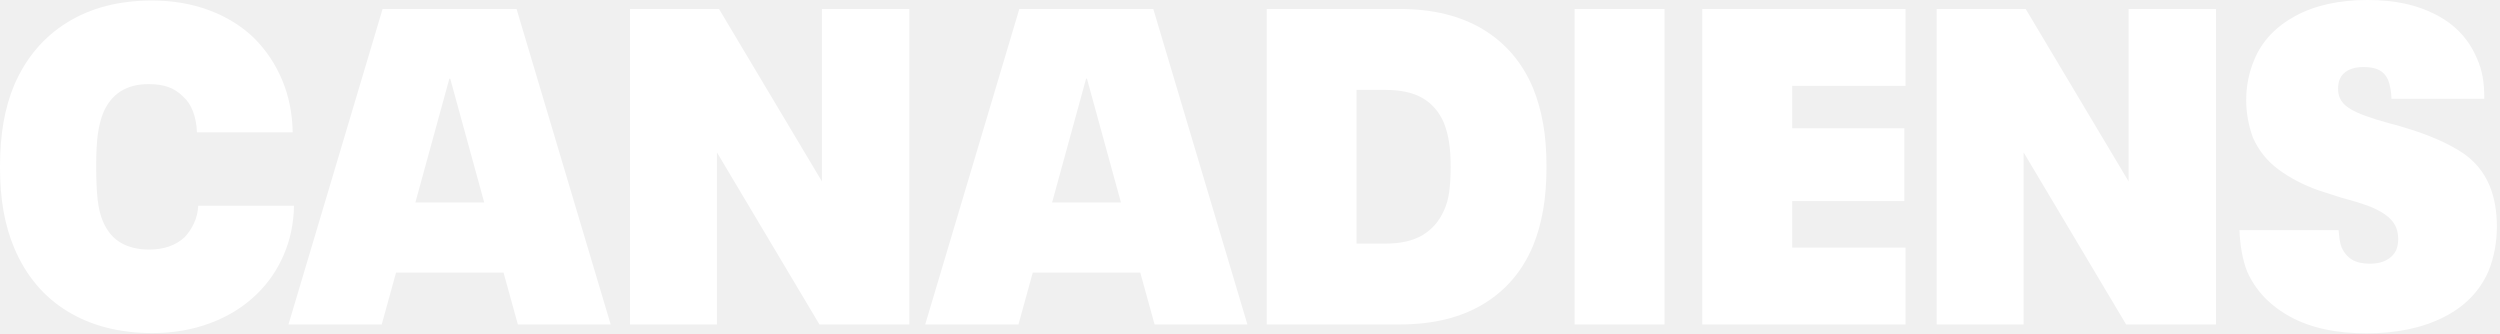
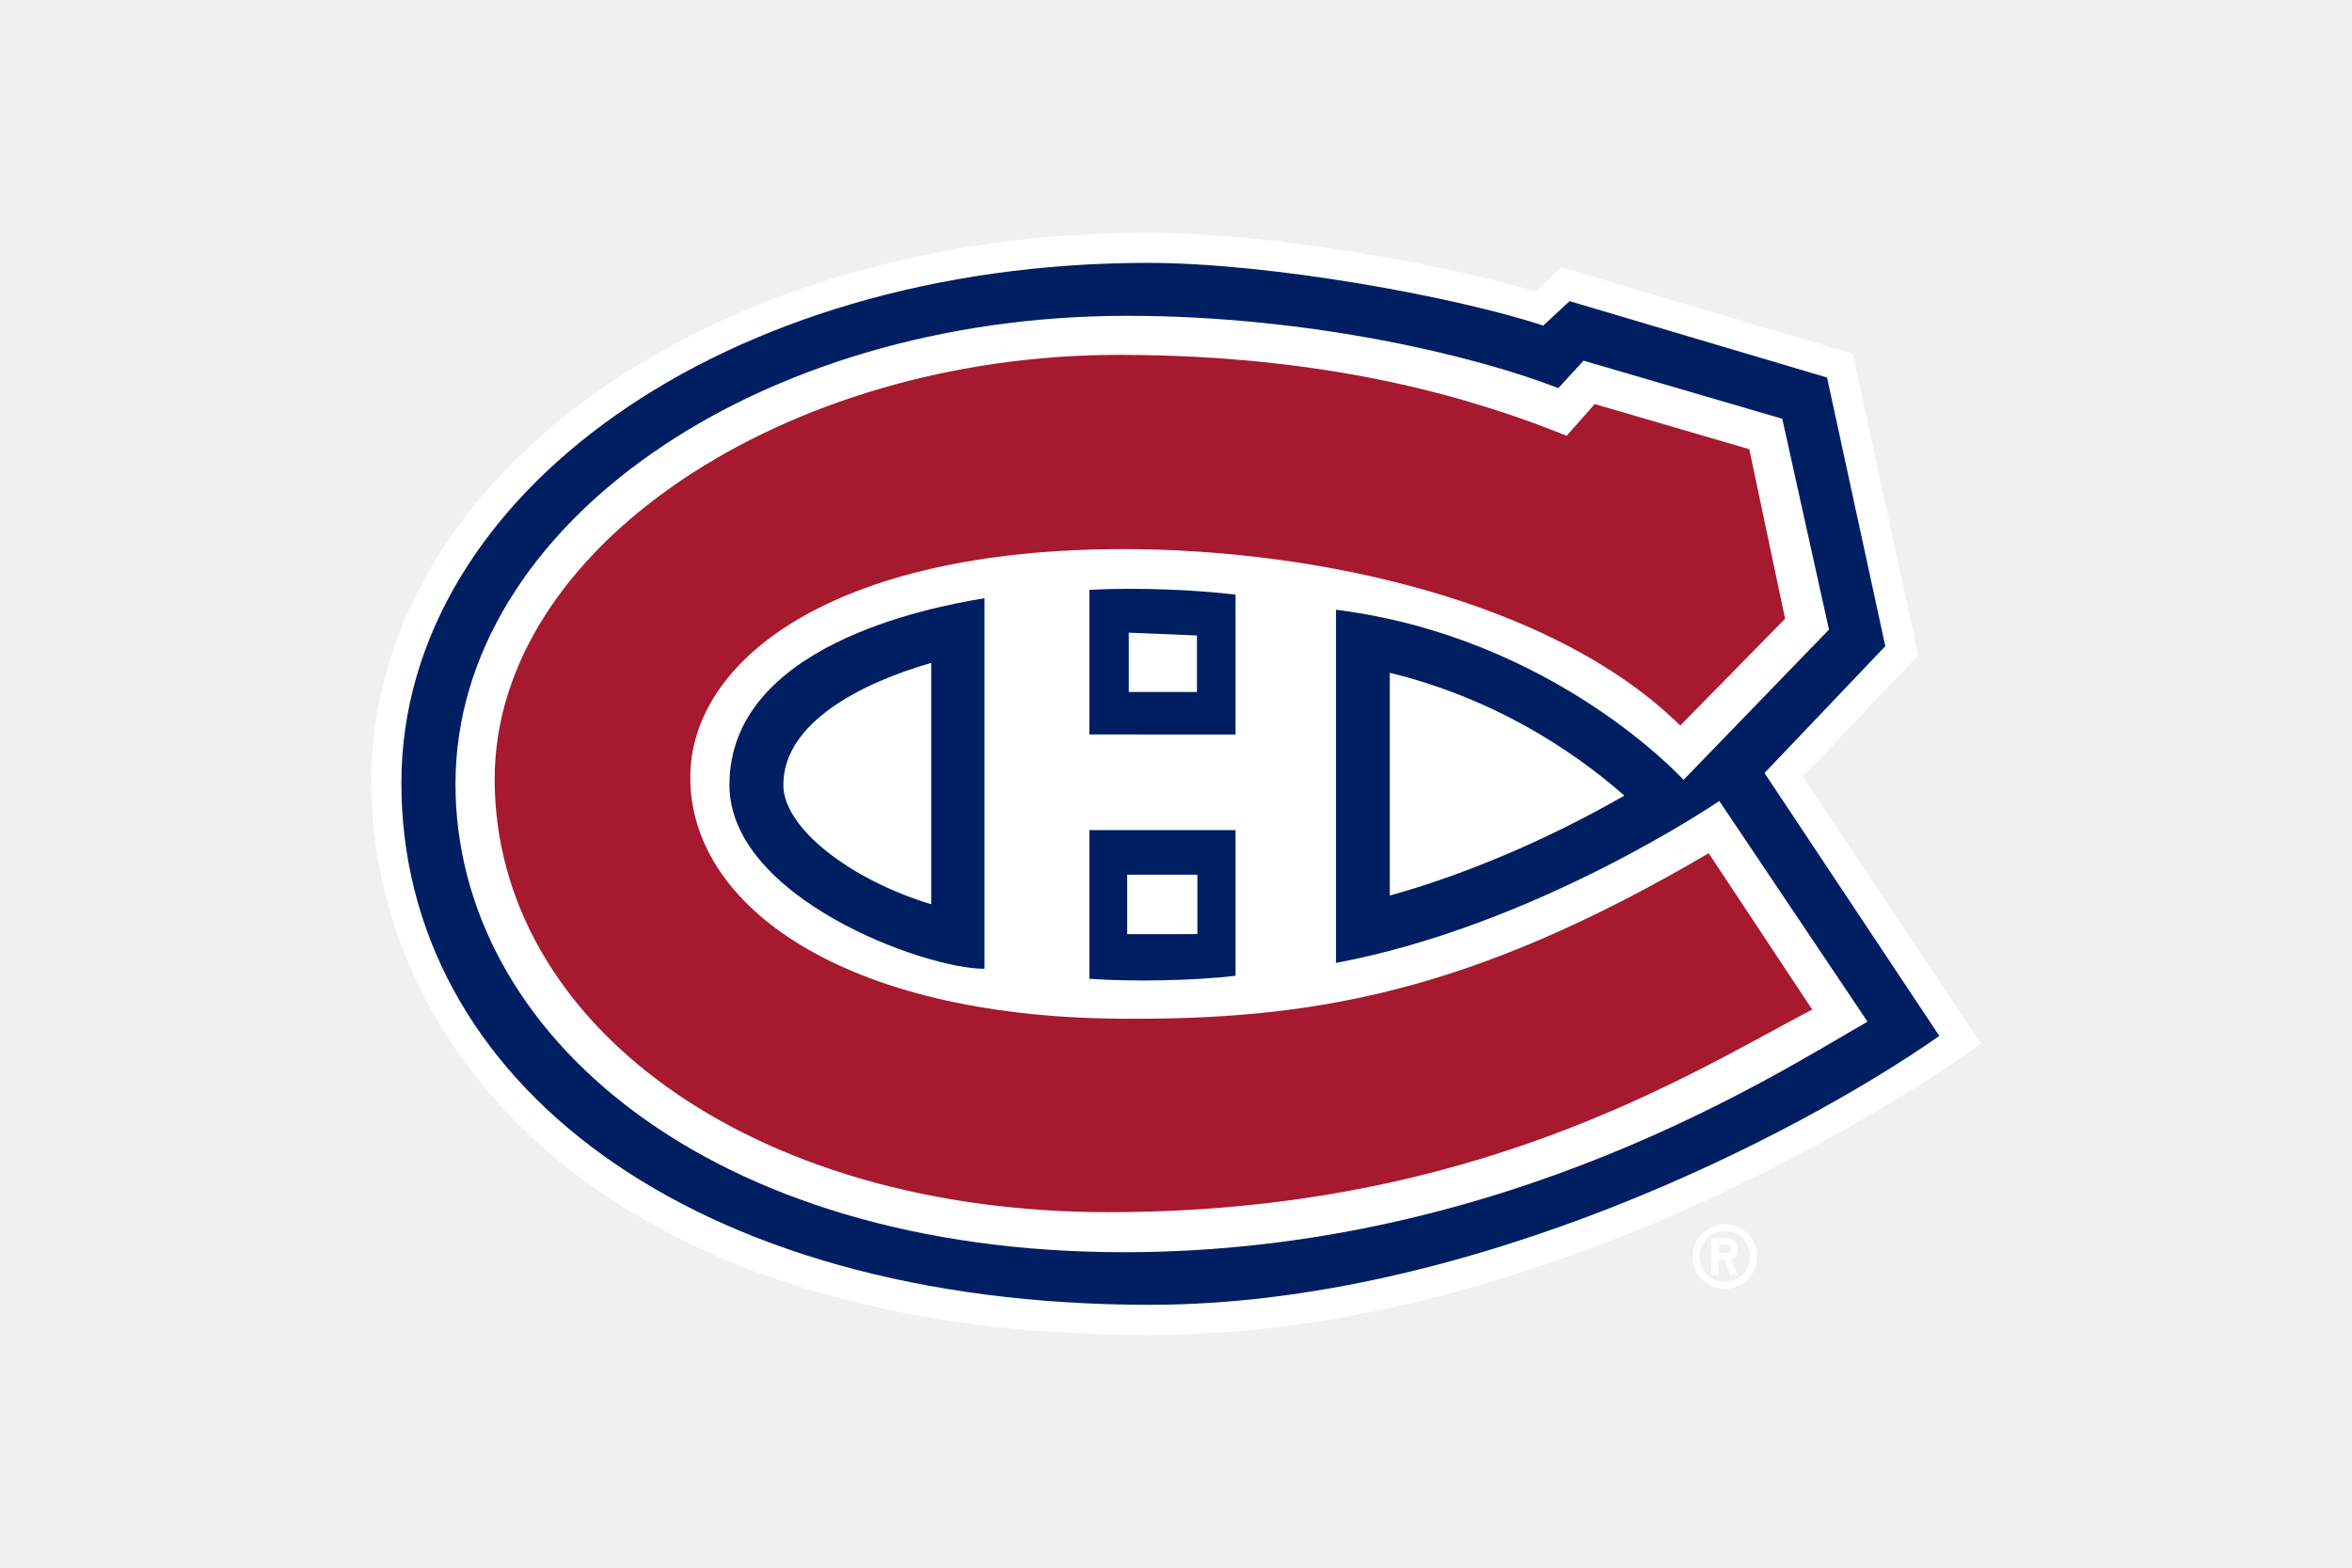
- <svg xmlns="http://www.w3.org/2000/svg" width="300" height="40" viewBox="0 0 300 40" fill="none">
-   <g clip-path="url(#clip0_101_392)">
-     <path d="M8.085 37.35C5.248 35.621 3.116 33.085 1.708 29.762C1.139 28.406 0.704 26.925 0.424 25.341C0.135 23.758 0 21.977 0 20.01C0 18.043 0.145 16.253 0.424 14.648C0.714 13.043 1.139 11.553 1.708 10.197C3.116 6.946 5.238 4.441 8.064 2.692C10.89 0.942 14.275 0.062 18.24 0.062C20.694 0.062 22.961 0.445 25.041 1.211C27.122 1.977 28.923 3.075 30.435 4.513C31.915 5.983 33.054 7.681 33.861 9.607C34.669 11.532 35.083 13.623 35.124 15.88H23.634C23.602 14.948 23.437 14.11 23.157 13.364C22.867 12.609 22.464 12.008 21.925 11.542C21.418 11.046 20.849 10.673 20.207 10.445C19.565 10.217 18.778 10.093 17.836 10.093C15.186 10.093 13.364 11.242 12.391 13.53C12.091 14.275 11.874 15.134 11.739 16.108C11.604 17.07 11.542 18.364 11.542 19.969C11.542 21.573 11.604 22.95 11.718 23.965C11.832 24.979 12.05 25.849 12.35 26.563C12.857 27.743 13.571 28.602 14.513 29.141C15.455 29.679 16.584 29.948 17.888 29.948C19.669 29.948 21.097 29.451 22.174 28.447C22.609 27.981 22.981 27.433 23.282 26.78C23.582 26.139 23.747 25.435 23.789 24.689H35.279C35.248 26.801 34.834 28.768 34.047 30.59C33.261 32.412 32.174 33.985 30.797 35.31C29.255 36.812 27.402 37.961 25.248 38.768C23.095 39.575 20.776 39.969 18.292 39.969C14.327 39.969 10.921 39.089 8.085 37.35Z" fill="white" />
-     <path d="M60.424 32.712H47.526L45.807 38.934H34.617L45.911 1.077H61.987L73.281 38.934H62.143L60.424 32.712ZM58.105 24.296L54.027 9.441H53.923L49.845 24.296H58.105Z" fill="white" />
-     <path d="M75.6 1.077H86.283L98.633 21.77V1.077H109.12V38.934H98.333L86.035 18.292V38.934H75.6V1.077Z" fill="white" />
-     <path d="M136.832 32.712H123.933L122.215 38.934H111.025L122.318 1.077H138.395L149.689 38.934H138.55L136.832 32.712ZM134.513 24.296L130.434 9.441H130.331L126.252 24.296H134.513Z" fill="white" />
-     <path d="M152.008 1.077H167.981C171.946 1.077 175.279 1.905 177.991 3.54C180.693 5.186 182.691 7.526 183.964 10.569C184.503 11.894 184.906 13.313 185.175 14.834C185.445 16.356 185.579 18.075 185.579 20.01C185.579 21.946 185.445 23.675 185.175 25.207C184.906 26.749 184.503 28.178 183.964 29.493C182.691 32.536 180.693 34.865 177.991 36.491C175.289 38.116 171.946 38.934 167.981 38.934H152.008V1.077ZM166.221 29.234C168.064 29.234 169.565 28.892 170.703 28.219C171.842 27.536 172.701 26.553 173.271 25.269C173.571 24.627 173.788 23.882 173.902 23.043C174.016 22.205 174.078 21.19 174.078 20.01C174.078 18.83 174.016 17.878 173.881 17.029C173.747 16.19 173.54 15.435 173.271 14.752C172.701 13.427 171.852 12.443 170.724 11.78C169.596 11.118 168.095 10.787 166.211 10.787H162.784V29.234H166.221Z" fill="white" />
-     <path d="M188.954 1.077H199.741V38.934H188.954V1.077Z" fill="white" />
-     <path d="M204.275 1.077H228.664V10.3H215.061V15.393H228.519V24.13H215.061V29.71H228.664V38.934H204.275V1.077Z" fill="white" />
-     <path d="M232.401 1.077H243.084L255.434 21.77V1.077H265.921V38.934H255.134L242.836 18.292V38.934H232.401V1.077Z" fill="white" />
-     <path d="M274.813 38.002C272.37 36.656 270.651 34.845 269.647 32.557C269.109 31.159 268.809 29.513 268.736 27.619H280.631C280.662 28.012 280.703 28.385 280.755 28.747C280.807 29.11 280.879 29.41 280.983 29.658C281.283 30.341 281.707 30.838 282.246 31.159C282.784 31.48 283.508 31.646 284.409 31.646C285.185 31.646 285.838 31.501 286.376 31.211C286.914 30.921 287.297 30.528 287.535 30.031C287.701 29.638 287.784 29.192 287.784 28.685C287.784 28.178 287.701 27.723 287.535 27.288C287.266 26.677 286.821 26.159 286.2 25.735C285.579 25.3 284.865 24.948 284.057 24.658C283.25 24.369 282.194 24.047 280.879 23.696C279.44 23.23 278.54 22.94 278.208 22.836C276.397 22.195 274.803 21.356 273.426 20.342C272.049 19.327 271.024 18.043 270.351 16.511C269.813 15.041 269.544 13.54 269.544 12.008C269.544 10.331 269.865 8.716 270.506 7.184C271.417 4.969 273.053 3.219 275.424 1.925C277.794 0.642 280.672 0 284.067 0C287.463 0 290.051 0.59 292.328 1.77C294.606 2.95 296.241 4.679 297.214 6.967C297.556 7.712 297.784 8.468 297.918 9.224C298.053 9.969 298.115 10.849 298.115 11.853H286.976C286.945 10.963 286.811 10.207 286.573 9.596C286.335 9.058 285.983 8.665 285.517 8.416C285.051 8.168 284.409 8.043 283.602 8.043C282.898 8.043 282.297 8.168 281.811 8.416C281.324 8.665 280.972 9.027 280.776 9.493C280.641 9.814 280.569 10.186 280.569 10.621C280.569 11.056 280.631 11.428 280.776 11.749C280.972 12.215 281.335 12.619 281.863 12.961C282.38 13.302 283.063 13.623 283.902 13.923C284.74 14.224 285.631 14.503 286.573 14.752C286.904 14.824 287.784 15.072 289.192 15.507C291.676 16.294 293.715 17.195 295.32 18.219C296.914 19.234 298.063 20.611 298.767 22.319C299.337 23.716 299.626 25.341 299.626 27.195C299.626 29.047 299.285 30.911 298.612 32.557C297.566 34.948 295.776 36.791 293.219 38.074C290.662 39.358 287.587 40 283.995 40C280.32 40.01 277.246 39.337 274.813 38.002Z" fill="white" />
-   </g>
-   <defs>
-     <clipPath id="clip0_101_392">
-       <rect width="300" height="40" fill="white" />
-     </clipPath>
-   </defs>
+ <svg xmlns="http://www.w3.org/2000/svg" viewBox="0 0 960 640">
+   <path fill="#fff" d="M704.027 499.784c-7.279 0-13.188 5.901-13.188 13.185 0 7.276 5.91 13.185 13.188 13.185s13.179-5.909 13.179-13.184c0-7.285-5.9-13.186-13.179-13.186m0 23.541a10.35 10.35 0 0 1-10.355-10.355 10.34 10.34 0 0 1 10.355-10.349c5.722 0 10.354 4.626 10.354 10.35s-4.632 10.354-10.354 10.354m5.418-13.412a4.48 4.48 0 0 0-1.312-3.16 4.45 4.45 0 0 0-3.162-1.307h-6.353v15.05h2.824v-6.112h2.026l2.854 6.112h3.123l-2.98-6.373a4.48 4.48 0 0 0 2.98-4.21m-4.474 1.645h-3.53v-3.293h3.529c.908 0 1.651.738 1.651 1.65a1.653 1.653 0 0 1-1.65 1.643m30.938-194.608 47.027-49.403-26.711-123.138-118.804-35.277-10.685 9.905C587.007 107.181 515.554 94.916 467.823 95c-176.827.308-315.761 98.634-316.298 223.838 0 107.124 92.394 226.164 317.808 226.164 178.606 0 339.142-118.903 339.142-118.903z" />
+   <path fill="#001e62" d="m720.21 315.583 49.303-51.796-23.778-109.655-105.086-31.195-10.772 9.984c-35.472-11.704-111.303-25.694-162.042-25.605-172.45.3-303.493 94.893-303.997 211.582-.522 122.321 118.118 213.782 305.493 213.782 131.121 0 265.461-69.986 322.232-109.773l-71.354-107.325z" />
+   <path fill="#fff" d="M488.721 357.083H460.07v24.292l28.651-.033zm174.272-32.282c-22.265-19.607-54.687-40.145-95.737-50.128V365.6c30.982-8.566 64.975-23.107 95.737-40.799zm-282.911 44.363v-98.548c-28.459 8.228-60.352 24.334-60.352 49.84 0 17.46 26.954 38.533 60.352 48.708m80.632-86.66h27.845v-23.079l-27.845-1.132z" />
+   <path fill="#fff" d="M701.765 326.998s-74.42 50.78-156.464 66.105V248.927c89.088 11.208 141.858 69.454 141.858 69.454l59.361-61.358-19.063-86.06-81.116-23.722-10.288 11.216c-32.915-12.864-100.822-29.53-176.107-29.53-150.724 0-273.811 85.397-274.032 190.788-.218 102.64 104.256 191.494 272.892 191.494 155.792 0 268.24-74.213 303.457-94.105zM444.647 299.84v-59.055c20.61-1.035 43.481.038 59.66 1.97v57.086zm59.66 39.055v59.465c-16.779 2-42.364 2.494-59.66 1.216v-60.68zM401.83 244.216v151.291c-24.835 0-104.099-29.145-104.099-75.057 0-56.756 80.997-72.428 104.099-76.234" />
+   <path fill="#a6192e" d="M697.42 348.327c-97.381 57.184-162.188 68.285-241.255 67.544-111.13-1.048-174.417-45.509-174.417-98.462 0-47.74 58.055-93.24 176.659-93.24 79.796 0 176.023 21.383 227.411 72.036l42.789-43.607-14.611-69.209-63.091-18.435-11.454 12.945c-34.578-13.862-93.023-33.026-182.928-33.026-135.652 0-254.616 78.353-254.616 173.207 0 99.088 103.585 176.785 250.603 176.785 149.1 0 236.618-56.209 287.167-82.726l-42.258-63.813z" />
</svg>
